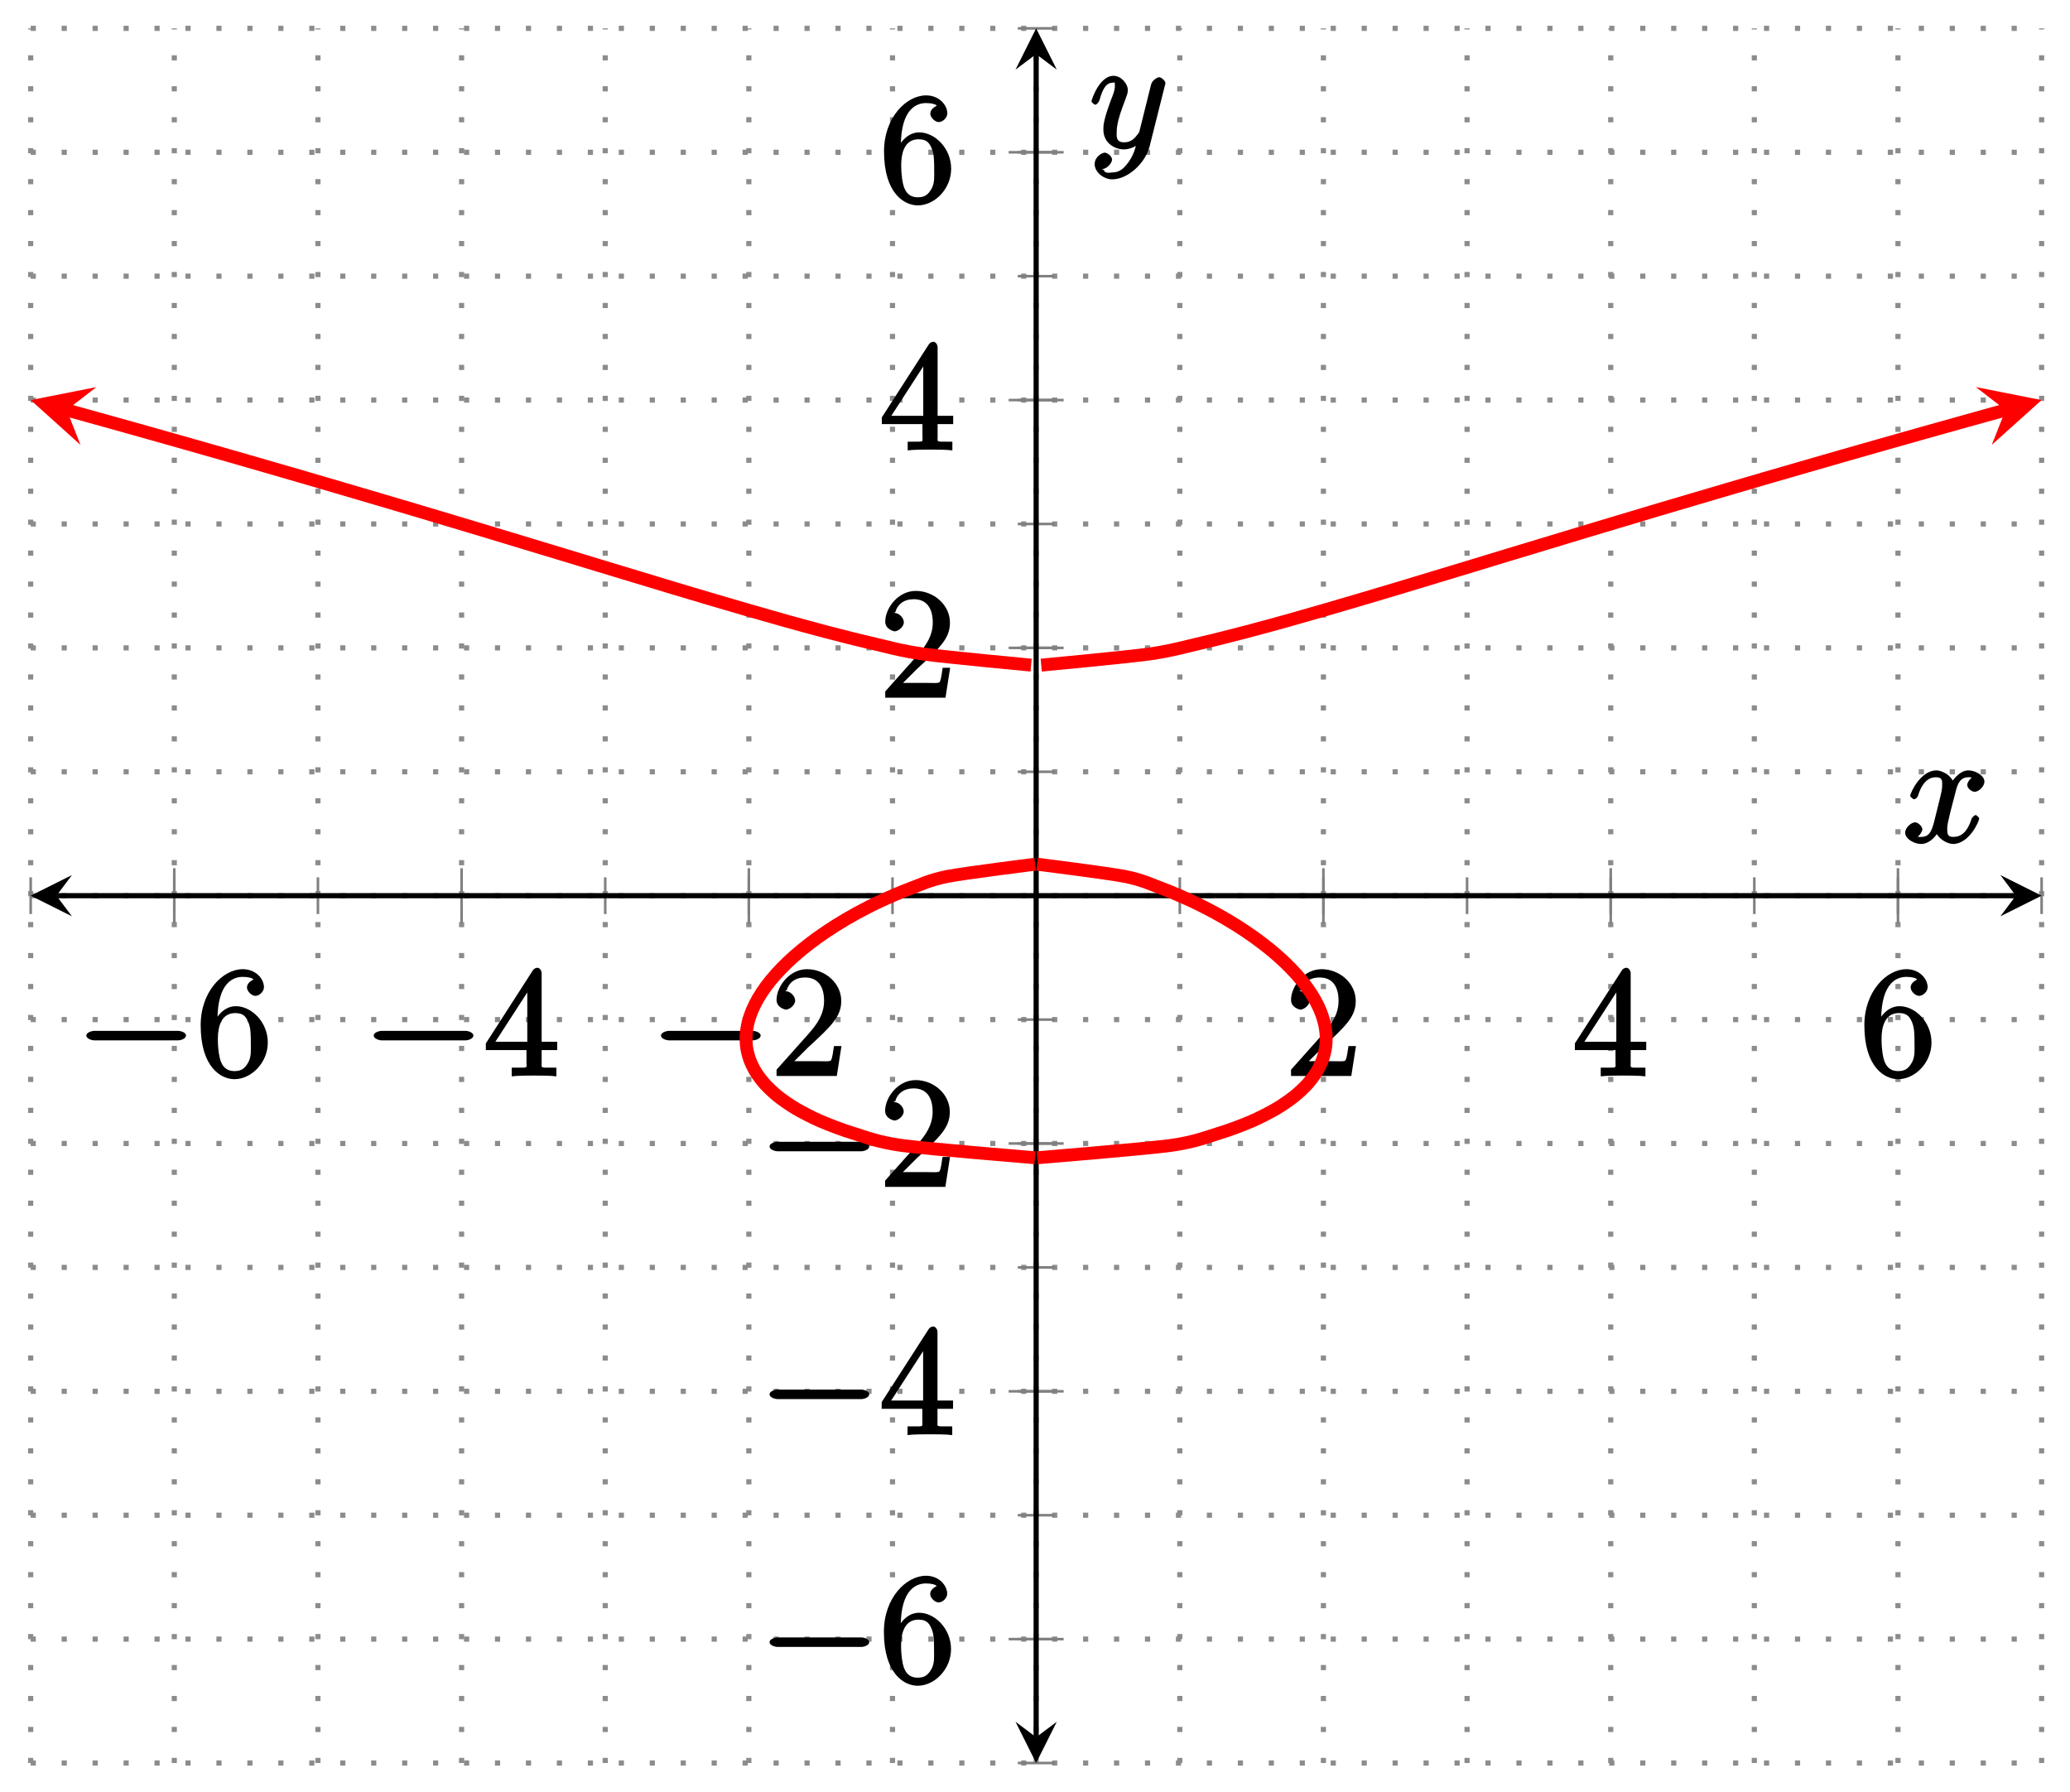
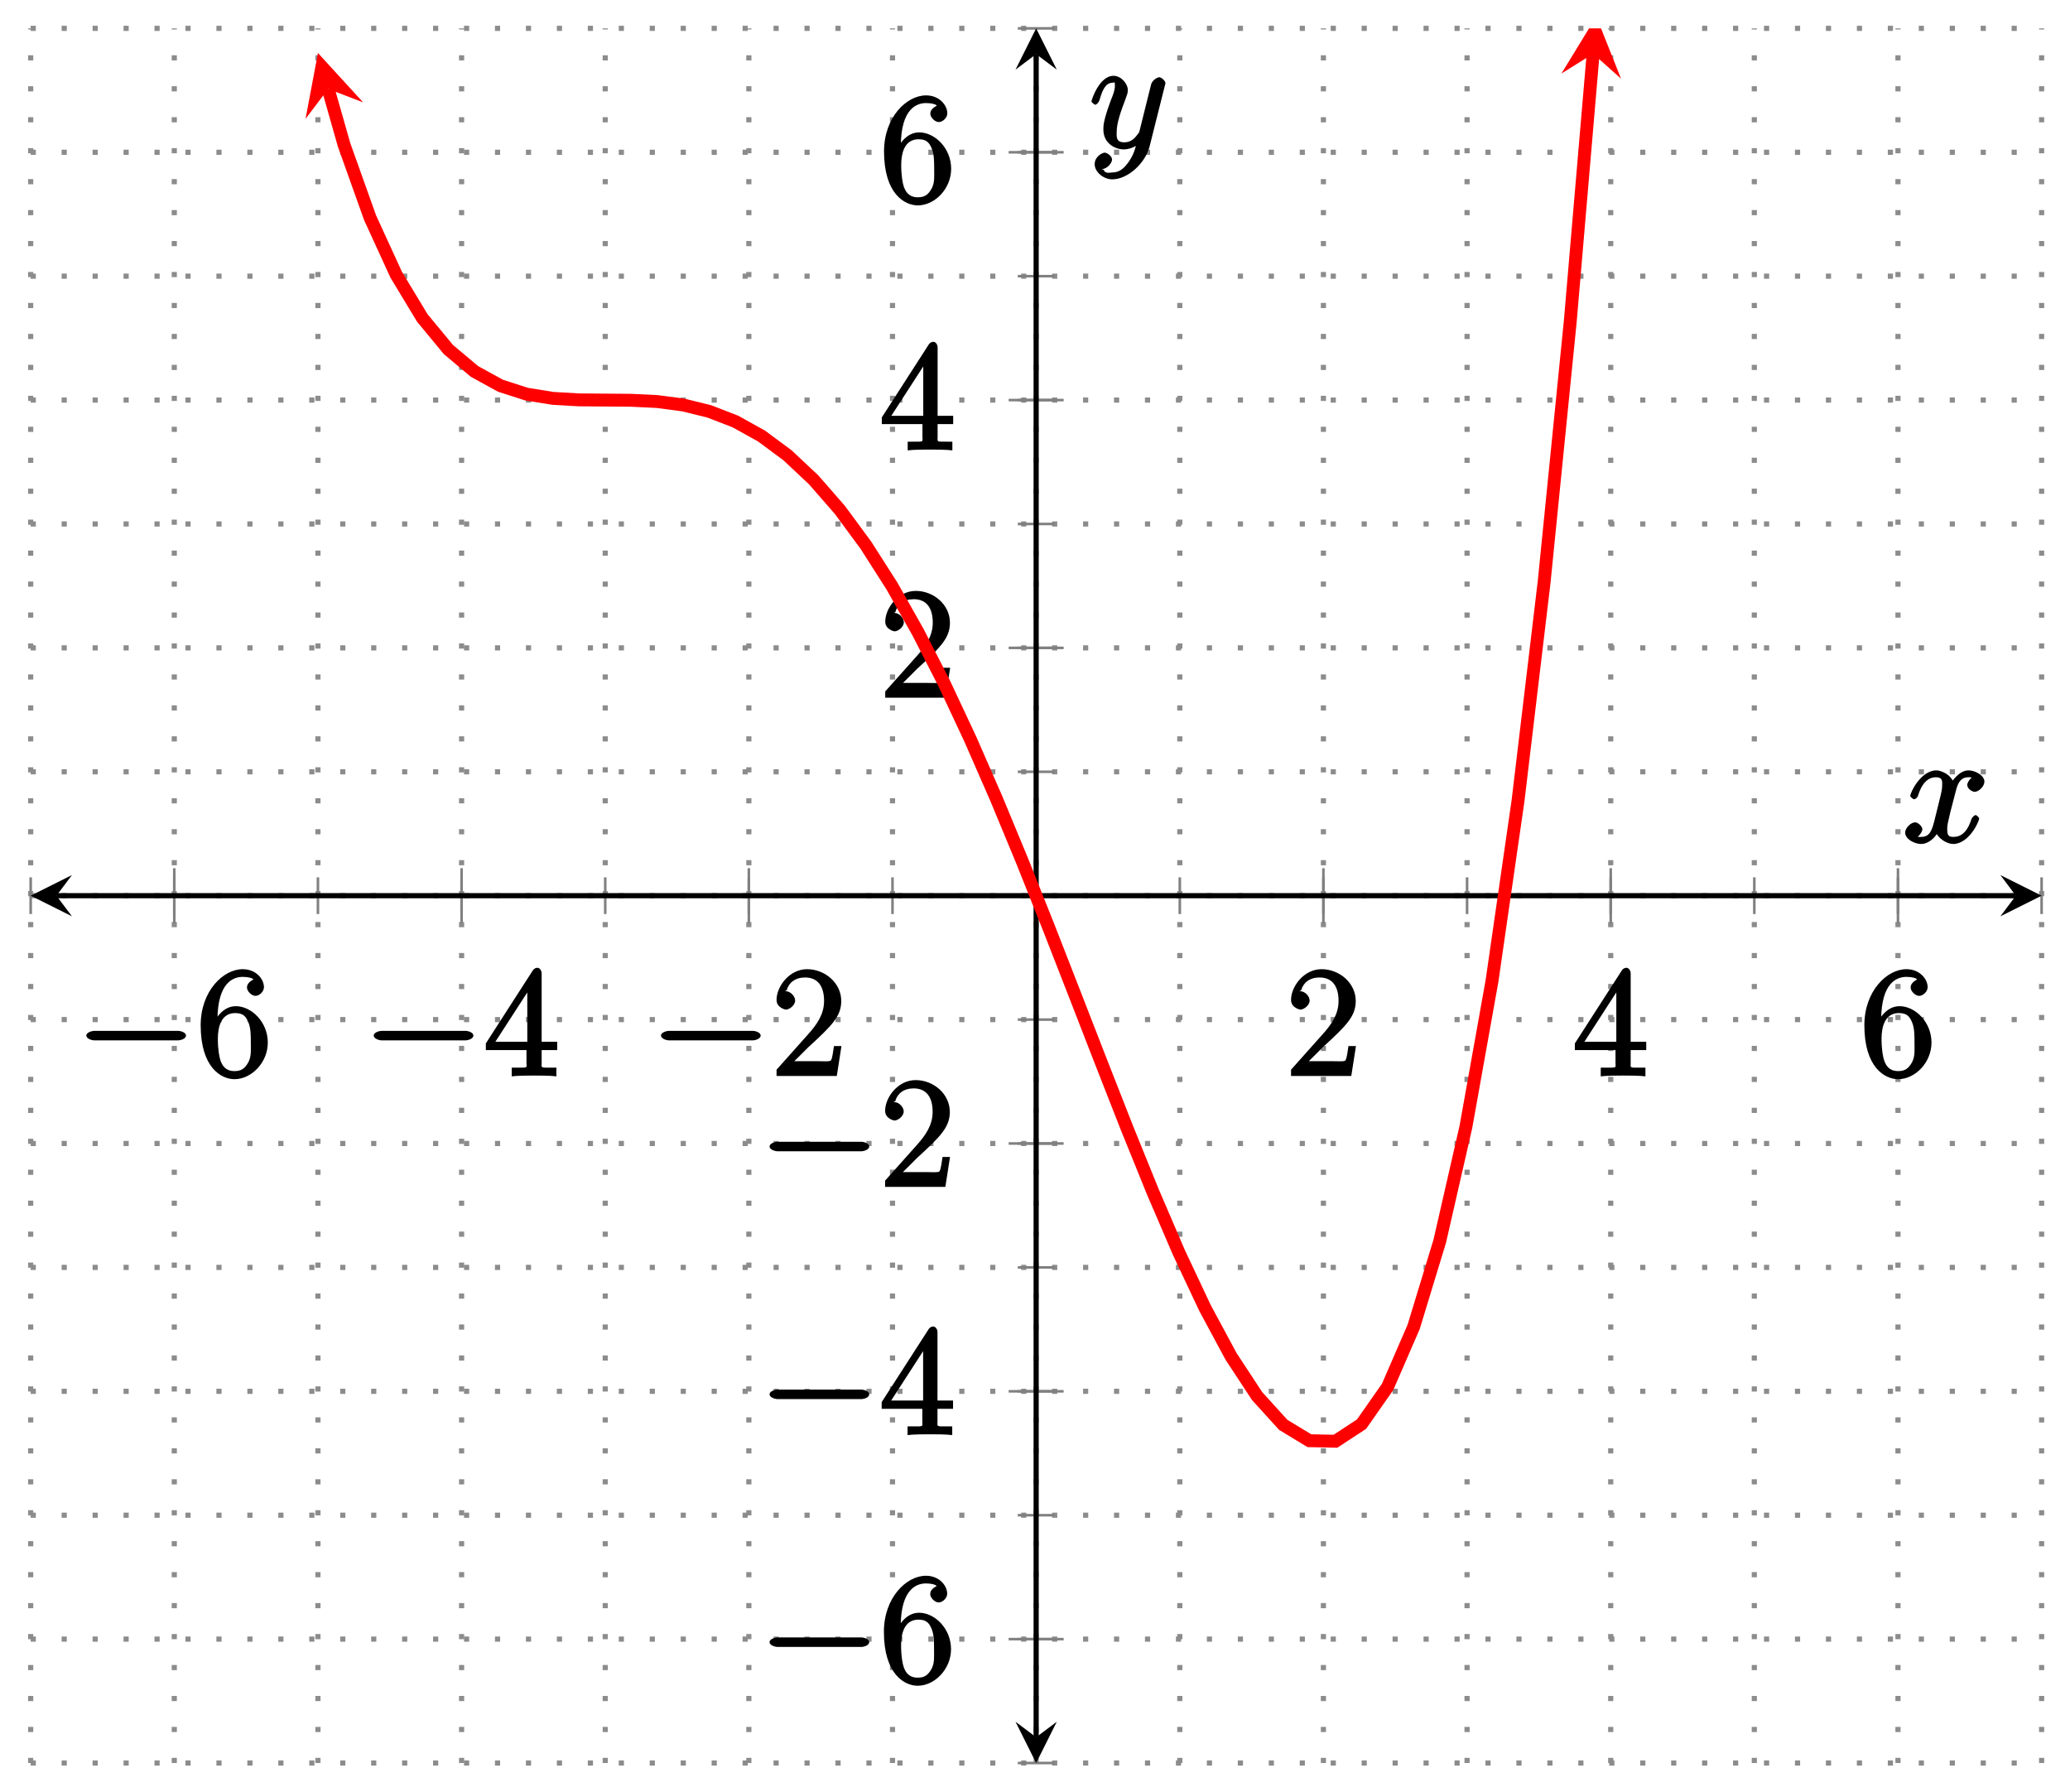
<svg xmlns="http://www.w3.org/2000/svg" xmlns:xlink="http://www.w3.org/1999/xlink" width="159.97pt" height="138.42pt" viewBox="0 0 159.97 138.42" version="1.1">
  <defs>
    <g>
      <symbol overflow="visible" id="glyph0-0">
        <path style="stroke:none;" d="" />
      </symbol>
      <symbol overflow="visible" id="glyph0-1">
        <path style="stroke:none;" d="M 7.875 -2.75 C 8.078 -2.75 8.484 -2.875 8.484 -3.125 C 8.484 -3.359 8.078 -3.484 7.875 -3.484 L 1.406 -3.484 C 1.203 -3.484 0.781 -3.359 0.781 -3.125 C 0.781 -2.875 1.203 -2.75 1.406 -2.75 Z M 7.875 -2.75 " />
      </symbol>
      <symbol overflow="visible" id="glyph1-0">
        <path style="stroke:none;" d="" />
      </symbol>
      <symbol overflow="visible" id="glyph1-1">
        <path style="stroke:none;" d="M 1.625 -4.297 C 1.625 -7.328 2.938 -7.656 3.578 -7.656 C 4.016 -7.656 4.328 -7.562 4.391 -7.469 C 4.531 -7.469 3.906 -7.312 3.906 -6.828 C 3.906 -6.562 4.25 -6.188 4.562 -6.188 C 4.859 -6.188 5.219 -6.516 5.219 -6.859 C 5.219 -7.484 4.609 -8.25 3.578 -8.25 C 2.062 -8.25 0.328 -6.547 0.328 -3.922 C 0.328 -0.641 1.922 0.25 2.938 0.25 C 4.25 0.25 5.516 -1.031 5.516 -2.578 C 5.516 -4.172 4.25 -5.391 3.047 -5.391 C 1.984 -5.391 1.422 -4.312 1.297 -3.984 L 1.625 -3.984 Z M 2.938 -0.375 C 2.188 -0.375 1.984 -0.891 1.875 -1.141 C 1.766 -1.453 1.656 -2.031 1.656 -2.875 C 1.656 -3.812 1.922 -4.859 3 -4.859 C 3.656 -4.859 3.844 -4.547 4.016 -4.141 C 4.203 -3.703 4.203 -3.109 4.203 -2.594 C 4.203 -1.984 4.25 -1.547 4.031 -1.094 C 3.734 -0.531 3.422 -0.375 2.938 -0.375 Z M 2.938 -0.375 " />
      </symbol>
      <symbol overflow="visible" id="glyph1-2">
        <path style="stroke:none;" d="M 4.469 -7.922 C 4.469 -8.156 4.312 -8.359 4.141 -8.359 C 4.047 -8.359 3.891 -8.312 3.797 -8.172 L 0.156 -2.516 L 0.156 -2 L 3.297 -2 L 3.297 -1.047 C 3.297 -0.609 3.438 -0.641 2.562 -0.641 L 2.156 -0.641 L 2.156 0.031 C 2.609 -0.031 3.547 -0.031 3.891 -0.031 C 4.219 -0.031 5.172 -0.031 5.609 0.031 L 5.609 -0.641 L 5.219 -0.641 C 4.344 -0.641 4.469 -0.609 4.469 -1.047 L 4.469 -2 L 5.672 -2 L 5.672 -2.641 L 4.469 -2.641 Z M 3.359 -7 L 3.359 -2.641 L 0.891 -2.641 L 3.641 -6.891 Z M 3.359 -7 " />
      </symbol>
      <symbol overflow="visible" id="glyph1-3">
        <path style="stroke:none;" d="M 5.266 -2.312 L 4.859 -2.312 C 4.797 -1.953 4.75 -1.406 4.625 -1.203 C 4.547 -1.094 3.984 -1.141 3.625 -1.141 L 1.406 -1.141 L 1.516 -0.891 C 1.844 -1.156 2.562 -1.922 2.875 -2.219 C 4.703 -3.891 5.422 -4.609 5.422 -5.797 C 5.422 -7.172 4.172 -8.25 2.781 -8.25 C 1.406 -8.25 0.422 -6.906 0.422 -5.875 C 0.422 -5.266 1.109 -5.125 1.141 -5.125 C 1.406 -5.125 1.859 -5.453 1.859 -5.828 C 1.859 -6.172 1.484 -6.547 1.141 -6.547 C 1.047 -6.547 1.016 -6.547 1.203 -6.609 C 1.359 -7.203 1.859 -7.609 2.625 -7.609 C 3.641 -7.609 4.094 -6.891 4.094 -5.797 C 4.094 -4.781 3.562 -4 2.875 -3.234 L 0.422 -0.484 L 0.422 0 L 5.078 0 L 5.438 -2.312 Z M 5.266 -2.312 " />
      </symbol>
      <symbol overflow="visible" id="glyph2-0">
        <path style="stroke:none;" d="" />
      </symbol>
      <symbol overflow="visible" id="glyph2-1">
        <path style="stroke:none;" d="M 5.672 -5.172 C 5.281 -5.109 4.969 -4.656 4.969 -4.438 C 4.969 -4.141 5.359 -3.906 5.531 -3.906 C 5.891 -3.906 6.297 -4.359 6.297 -4.688 C 6.297 -5.188 5.562 -5.562 5.062 -5.562 C 4.344 -5.562 3.766 -4.703 3.656 -4.469 L 3.984 -4.469 C 3.703 -5.359 2.812 -5.562 2.594 -5.562 C 1.375 -5.562 0.562 -3.844 0.562 -3.578 C 0.562 -3.531 0.781 -3.328 0.859 -3.328 C 0.953 -3.328 1.094 -3.438 1.156 -3.578 C 1.562 -4.922 2.219 -5.031 2.562 -5.031 C 3.094 -5.031 3.031 -4.672 3.031 -4.391 C 3.031 -4.125 2.969 -3.844 2.828 -3.281 L 2.422 -1.641 C 2.234 -0.922 2.062 -0.422 1.422 -0.422 C 1.359 -0.422 1.172 -0.375 0.922 -0.531 L 0.812 -0.281 C 1.25 -0.359 1.5 -0.859 1.5 -1 C 1.5 -1.25 1.156 -1.547 0.938 -1.547 C 0.641 -1.547 0.172 -1.141 0.172 -0.75 C 0.172 -0.25 0.891 0.125 1.406 0.125 C 1.984 0.125 2.5 -0.375 2.75 -0.859 L 2.469 -0.969 C 2.672 -0.266 3.438 0.125 3.875 0.125 C 5.094 0.125 5.891 -1.594 5.891 -1.859 C 5.891 -1.906 5.688 -2.109 5.625 -2.109 C 5.516 -2.109 5.328 -1.906 5.297 -1.812 C 4.969 -0.75 4.453 -0.422 3.906 -0.422 C 3.484 -0.422 3.422 -0.578 3.422 -1.062 C 3.422 -1.328 3.469 -1.516 3.656 -2.312 L 4.078 -3.938 C 4.25 -4.656 4.5 -5.031 5.062 -5.031 C 5.078 -5.031 5.297 -5.062 5.547 -4.906 Z M 5.672 -5.172 " />
      </symbol>
      <symbol overflow="visible" id="glyph2-2">
        <path style="stroke:none;" d="M 3.031 1.094 C 2.703 1.547 2.359 1.906 1.766 1.906 C 1.625 1.906 1.203 2.031 1.109 1.703 C 0.906 1.641 0.969 1.641 0.984 1.641 C 1.344 1.641 1.75 1.188 1.75 0.906 C 1.75 0.641 1.359 0.375 1.188 0.375 C 0.984 0.375 0.406 0.688 0.406 1.266 C 0.406 1.875 1.094 2.438 1.766 2.438 C 2.969 2.438 4.328 1.188 4.656 -0.125 L 5.828 -4.797 C 5.844 -4.859 5.875 -4.922 5.875 -5 C 5.875 -5.172 5.562 -5.453 5.391 -5.453 C 5.281 -5.453 4.859 -5.25 4.766 -4.891 L 3.891 -1.375 C 3.828 -1.156 3.875 -1.25 3.781 -1.109 C 3.531 -0.781 3.266 -0.422 2.688 -0.422 C 2.016 -0.422 2.109 -0.922 2.109 -1.25 C 2.109 -1.922 2.438 -2.844 2.766 -3.703 C 2.891 -4.047 2.969 -4.219 2.969 -4.453 C 2.969 -4.953 2.453 -5.562 1.859 -5.562 C 0.766 -5.562 0.156 -3.688 0.156 -3.578 C 0.156 -3.531 0.375 -3.328 0.453 -3.328 C 0.562 -3.328 0.734 -3.531 0.781 -3.688 C 1.062 -4.703 1.359 -5.031 1.828 -5.031 C 1.938 -5.031 1.969 -5.172 1.969 -4.781 C 1.969 -4.469 1.844 -4.125 1.656 -3.672 C 1.078 -2.109 1.078 -1.703 1.078 -1.422 C 1.078 -0.281 2.062 0.125 2.656 0.125 C 3 0.125 3.531 -0.031 3.844 -0.344 L 3.688 -0.516 C 3.516 0.141 3.438 0.5 3.031 1.094 Z M 3.031 1.094 " />
      </symbol>
    </g>
    <clipPath id="clip1">
-       <path d="M 66 17 L 157.777 17 L 157.777 66 L 66 66 Z M 66 17 " />
+       <path d="M 11 2.191 L 138 2.191 L 138 126 L 11 126 Z M 11 2.191 " />
    </clipPath>
    <clipPath id="clip2">
-       <path d="M 152 29 L 157.777 29 L 157.777 35 L 152 35 Z M 152 29 " />
-     </clipPath>
-     <clipPath id="clip3">
-       <path d="M 2.371 17 L 94 17 L 94 66 L 2.371 66 Z M 2.371 17 " />
-     </clipPath>
-     <clipPath id="clip4">
-       <path d="M 2.371 29 L 8 29 L 8 35 L 2.371 35 Z M 2.371 29 " />
+       <path d="M 120 2.191 L 126 2.191 L 126 7 L 120 7 Z M 120 2.191 " />
    </clipPath>
  </defs>
  <g id="surface1">
    <path style="fill:none;stroke-width:0.399;stroke-linecap:butt;stroke-linejoin:miter;stroke:rgb(54.999%,54.999%,54.999%);stroke-opacity:1;stroke-dasharray:0.399,1.993;stroke-miterlimit:10;" d="M 0.001 -0 L 0.001 134.039 M 11.099 -0 L 11.099 134.039 M 22.2 -0 L 22.2 134.039 M 33.302 -0 L 33.302 134.039 M 44.403 -0 L 44.403 134.039 M 55.501 -0 L 55.501 134.039 M 66.603 -0 L 66.603 134.039 M 77.704 -0 L 77.704 134.039 M 88.806 -0 L 88.806 134.039 M 99.903 -0 L 99.903 134.039 M 111.005 -0 L 111.005 134.039 M 122.107 -0 L 122.107 134.039 M 133.204 -0 L 133.204 134.039 M 144.306 -0 L 144.306 134.039 M 155.407 -0 L 155.407 134.039 " transform="matrix(1,0,0,-1,2.37,136.23)" />
    <path style="fill:none;stroke-width:0.399;stroke-linecap:butt;stroke-linejoin:miter;stroke:rgb(54.999%,54.999%,54.999%);stroke-opacity:1;stroke-dasharray:0.399,1.993;stroke-miterlimit:10;" d="M 0.001 -0 L 155.407 -0 M 0.001 9.574 L 155.407 9.574 M 0.001 19.148 L 155.407 19.148 M 0.001 28.722 L 155.407 28.722 M 0.001 38.296 L 155.407 38.296 M 0.001 47.871 L 155.407 47.871 M 0.001 57.445 L 155.407 57.445 M 0.001 67.019 L 155.407 67.019 M 0.001 76.593 L 155.407 76.593 M 0.001 86.168 L 155.407 86.168 M 0.001 95.742 L 155.407 95.742 M 0.001 105.316 L 155.407 105.316 M 0.001 114.89 L 155.407 114.89 M 0.001 124.464 L 155.407 124.464 M 0.001 134.039 L 155.407 134.039 " transform="matrix(1,0,0,-1,2.37,136.23)" />
    <path style="fill:none;stroke-width:0.199;stroke-linecap:butt;stroke-linejoin:miter;stroke:rgb(50%,50%,50%);stroke-opacity:1;stroke-miterlimit:10;" d="M 0.001 65.601 L 0.001 68.437 M 11.099 65.601 L 11.099 68.437 M 22.2 65.601 L 22.2 68.437 M 33.302 65.601 L 33.302 68.437 M 44.403 65.601 L 44.403 68.437 M 55.501 65.601 L 55.501 68.437 M 66.603 65.601 L 66.603 68.437 M 77.704 65.601 L 77.704 68.437 M 88.806 65.601 L 88.806 68.437 M 99.903 65.601 L 99.903 68.437 M 111.005 65.601 L 111.005 68.437 M 122.107 65.601 L 122.107 68.437 M 133.204 65.601 L 133.204 68.437 M 144.306 65.601 L 144.306 68.437 M 155.407 65.601 L 155.407 68.437 " transform="matrix(1,0,0,-1,2.37,136.23)" />
    <path style="fill:none;stroke-width:0.199;stroke-linecap:butt;stroke-linejoin:miter;stroke:rgb(50%,50%,50%);stroke-opacity:1;stroke-miterlimit:10;" d="M 11.099 64.894 L 11.099 69.144 M 33.302 64.894 L 33.302 69.144 M 55.501 64.894 L 55.501 69.144 M 99.903 64.894 L 99.903 69.144 M 122.107 64.894 L 122.107 69.144 M 144.306 64.894 L 144.306 69.144 " transform="matrix(1,0,0,-1,2.37,136.23)" />
    <path style="fill:none;stroke-width:0.199;stroke-linecap:butt;stroke-linejoin:miter;stroke:rgb(50%,50%,50%);stroke-opacity:1;stroke-miterlimit:10;" d="M 76.286 -0 L 79.122 -0 M 76.286 9.574 L 79.122 9.574 M 76.286 19.148 L 79.122 19.148 M 76.286 28.722 L 79.122 28.722 M 76.286 38.296 L 79.122 38.296 M 76.286 47.871 L 79.122 47.871 M 76.286 57.445 L 79.122 57.445 M 76.286 67.019 L 79.122 67.019 M 76.286 76.593 L 79.122 76.593 M 76.286 86.168 L 79.122 86.168 M 76.286 95.742 L 79.122 95.742 M 76.286 105.316 L 79.122 105.316 M 76.286 114.89 L 79.122 114.89 M 76.286 124.464 L 79.122 124.464 M 76.286 134.039 L 79.122 134.039 " transform="matrix(1,0,0,-1,2.37,136.23)" />
    <path style="fill:none;stroke-width:0.199;stroke-linecap:butt;stroke-linejoin:miter;stroke:rgb(50%,50%,50%);stroke-opacity:1;stroke-miterlimit:10;" d="M 75.579 9.574 L 79.829 9.574 M 75.579 28.722 L 79.829 28.722 M 75.579 47.871 L 79.829 47.871 M 75.579 86.168 L 79.829 86.168 M 75.579 105.316 L 79.829 105.316 M 75.579 124.464 L 79.829 124.464 " transform="matrix(1,0,0,-1,2.37,136.23)" />
    <path style="fill:none;stroke-width:0.399;stroke-linecap:butt;stroke-linejoin:miter;stroke:rgb(0%,0%,0%);stroke-opacity:1;stroke-miterlimit:10;" d="M 1.993 67.019 L 153.415 67.019 " transform="matrix(1,0,0,-1,2.37,136.23)" />
    <path style=" stroke:none;fill-rule:nonzero;fill:rgb(0%,0%,0%);fill-opacity:1;" d="M 2.371 69.211 L 5.559 70.805 L 4.363 69.211 L 5.559 67.617 " />
    <path style=" stroke:none;fill-rule:nonzero;fill:rgb(0%,0%,0%);fill-opacity:1;" d="M 157.777 69.211 L 154.59 67.617 L 155.785 69.211 L 154.59 70.805 " />
    <path style="fill:none;stroke-width:0.399;stroke-linecap:butt;stroke-linejoin:miter;stroke:rgb(0%,0%,0%);stroke-opacity:1;stroke-miterlimit:10;" d="M 77.704 1.992 L 77.704 132.046 " transform="matrix(1,0,0,-1,2.37,136.23)" />
    <path style=" stroke:none;fill-rule:nonzero;fill:rgb(0%,0%,0%);fill-opacity:1;" d="M 80.074 136.23 L 81.668 133.043 L 80.074 134.238 L 78.48 133.043 " />
    <path style=" stroke:none;fill-rule:nonzero;fill:rgb(0%,0%,0%);fill-opacity:1;" d="M 80.074 2.191 L 78.48 5.379 L 80.074 4.184 L 81.668 5.379 " />
    <g style="fill:rgb(0%,0%,0%);fill-opacity:1;">
      <use xlink:href="#glyph0-1" x="5.89" y="83.14" />
    </g>
    <g style="fill:rgb(0%,0%,0%);fill-opacity:1;">
      <use xlink:href="#glyph1-1" x="15.18" y="83.14" />
    </g>
    <g style="fill:rgb(0%,0%,0%);fill-opacity:1;">
      <use xlink:href="#glyph0-1" x="28.1" y="83.14" />
    </g>
    <g style="fill:rgb(0%,0%,0%);fill-opacity:1;">
      <use xlink:href="#glyph1-2" x="37.39" y="83.14" />
    </g>
    <g style="fill:rgb(0%,0%,0%);fill-opacity:1;">
      <use xlink:href="#glyph0-1" x="50.3" y="83.14" />
    </g>
    <g style="fill:rgb(0%,0%,0%);fill-opacity:1;">
      <use xlink:href="#glyph1-3" x="59.59" y="83.14" />
    </g>
    <g style="fill:rgb(0%,0%,0%);fill-opacity:1;">
      <use xlink:href="#glyph1-3" x="99.35" y="83.14" />
    </g>
    <g style="fill:rgb(0%,0%,0%);fill-opacity:1;">
      <use xlink:href="#glyph1-2" x="121.55" y="83.14" />
    </g>
    <g style="fill:rgb(0%,0%,0%);fill-opacity:1;">
      <use xlink:href="#glyph1-1" x="143.75" y="83.14" />
    </g>
    <g style="fill:rgb(0%,0%,0%);fill-opacity:1;">
      <use xlink:href="#glyph0-1" x="58.69" y="130.01" />
    </g>
    <g style="fill:rgb(0%,0%,0%);fill-opacity:1;">
      <use xlink:href="#glyph1-1" x="67.98" y="130.01" />
    </g>
    <g style="fill:rgb(0%,0%,0%);fill-opacity:1;">
      <use xlink:href="#glyph0-1" x="58.69" y="110.86" />
    </g>
    <g style="fill:rgb(0%,0%,0%);fill-opacity:1;">
      <use xlink:href="#glyph1-2" x="67.98" y="110.86" />
    </g>
    <g style="fill:rgb(0%,0%,0%);fill-opacity:1;">
      <use xlink:href="#glyph0-1" x="58.69" y="91.71" />
    </g>
    <g style="fill:rgb(0%,0%,0%);fill-opacity:1;">
      <use xlink:href="#glyph1-3" x="67.98" y="91.71" />
    </g>
    <g style="fill:rgb(0%,0%,0%);fill-opacity:1;">
      <use xlink:href="#glyph1-3" x="67.99" y="53.91" />
    </g>
    <g style="fill:rgb(0%,0%,0%);fill-opacity:1;">
      <use xlink:href="#glyph1-2" x="67.99" y="34.77" />
    </g>
    <g style="fill:rgb(0%,0%,0%);fill-opacity:1;">
      <use xlink:href="#glyph1-1" x="67.99" y="15.62" />
    </g>
    <g clip-path="url(#clip1)" clip-rule="nonzero">
-       <path style="fill:none;stroke-width:0.996;stroke-linecap:butt;stroke-linejoin:miter;stroke:rgb(100%,0%,0%);stroke-opacity:1;stroke-miterlimit:10;" d="M 78.095 84.835 C 78.095 84.835 84.696 85.453 86.415 85.691 C 88.13 85.925 89.435 86.308 90.474 86.543 C 91.509 86.781 92.985 87.16 93.896 87.398 C 94.806 87.632 96.189 88.015 97.04 88.25 C 97.892 88.488 99.212 88.867 100.032 89.105 C 100.849 89.339 102.138 89.718 102.939 89.957 C 103.735 90.195 105.005 90.574 105.794 90.808 C 106.583 91.046 107.837 91.425 108.622 91.664 C 109.403 91.902 110.653 92.281 111.435 92.515 C 112.216 92.753 113.466 93.132 114.247 93.371 C 115.028 93.605 116.282 93.988 117.064 94.222 C 117.849 94.46 119.107 94.839 119.892 95.078 C 120.677 95.312 121.942 95.695 122.732 95.929 C 123.521 96.168 124.794 96.546 125.587 96.785 C 126.384 97.019 127.665 97.398 128.466 97.636 C 129.267 97.875 130.556 98.253 131.36 98.488 C 132.169 98.726 133.466 99.105 134.278 99.343 C 135.095 99.582 136.403 99.96 137.224 100.195 C 138.04 100.433 139.36 100.812 140.189 101.05 C 141.017 101.285 142.345 101.668 143.181 101.902 C 144.013 102.14 145.357 102.519 146.196 102.757 C 147.04 102.992 148.392 103.375 149.239 103.609 C 150.087 103.847 151.454 104.226 152.31 104.464 C 153.165 104.699 155.407 105.316 152.618 104.55 " transform="matrix(1,0,0,-1,2.37,136.23)" />
+       <path style="fill:none;stroke-width:0.996;stroke-linecap:butt;stroke-linejoin:miter;stroke:rgb(100%,0%,0%);stroke-opacity:1;stroke-miterlimit:10;" d="M 22.993 129.355 L 24.216 125.05 L 26.232 119.402 L 28.251 114.996 L 30.267 111.66 L 32.282 109.222 L 34.298 107.527 L 36.314 106.421 L 38.329 105.773 L 40.345 105.449 L 42.364 105.332 L 46.396 105.3 L 48.411 105.203 L 50.427 104.937 L 52.443 104.441 L 54.458 103.66 L 56.478 102.539 L 58.493 101.046 L 60.509 99.152 L 62.525 96.843 L 64.54 94.109 L 66.556 90.953 L 68.571 87.386 L 70.591 83.437 L 72.607 79.136 L 74.622 74.531 L 76.638 69.668 L 78.653 64.617 L 80.669 59.449 L 82.689 54.25 L 84.704 49.113 L 86.72 44.14 L 88.735 39.449 L 90.751 35.164 L 92.767 31.418 L 94.782 28.351 L 96.802 26.128 L 98.817 24.906 L 100.833 24.863 L 102.849 26.183 L 104.864 29.062 L 106.88 33.707 L 108.896 40.328 L 110.915 49.156 L 112.931 60.421 L 114.946 74.375 L 116.962 91.269 L 118.978 111.371 L 120.747 132.078 " transform="matrix(1,0,0,-1,2.37,136.23)" />
    </g>
+     <path style=" stroke:none;fill-rule:nonzero;fill:rgb(100%,0%,0%);fill-opacity:1;" d="M 24.57 4.094 L 23.613 9.18 L 25.363 6.875 L 28.062 7.91 " />
    <g clip-path="url(#clip2)" clip-rule="nonzero">
-       <path style=" stroke:none;fill-rule:nonzero;fill:rgb(100%,0%,0%);fill-opacity:1;" d="M 157.777 30.914 L 152.699 29.91 L 154.988 31.68 L 153.926 34.375 " />
+       <path style=" stroke:none;fill-rule:nonzero;fill:rgb(100%,0%,0%);fill-opacity:1;" d="M 123.363 1.273 L 120.668 5.684 L 123.117 4.152 L 125.273 6.078 " />
    </g>
-     <g clip-path="url(#clip3)" clip-rule="nonzero">
-       <path style="fill:none;stroke-width:0.996;stroke-linecap:butt;stroke-linejoin:miter;stroke:rgb(100%,0%,0%);stroke-opacity:1;stroke-miterlimit:10;" d="M 77.314 84.835 C 77.314 84.835 70.708 85.453 68.993 85.691 C 67.275 85.925 65.974 86.308 64.935 86.543 C 63.896 86.781 62.423 87.16 61.509 87.398 C 60.599 87.632 59.22 88.015 58.368 88.25 C 57.517 88.488 56.193 88.867 55.376 89.105 C 54.556 89.339 53.271 89.718 52.47 89.957 C 51.669 90.195 50.403 90.574 49.614 90.808 C 48.825 91.046 47.568 91.425 46.786 91.664 C 46.001 91.902 44.751 92.281 43.97 92.515 C 43.189 92.753 41.939 93.132 41.157 93.371 C 40.376 93.605 39.126 93.988 38.341 94.222 C 37.56 94.46 36.302 94.839 35.517 95.078 C 34.728 95.312 33.466 95.695 32.677 95.929 C 31.884 96.168 30.614 96.546 29.817 96.785 C 29.025 97.019 27.743 97.398 26.942 97.636 C 26.142 97.875 24.853 98.253 24.044 98.488 C 23.239 98.726 21.939 99.105 21.126 99.343 C 20.314 99.582 19.005 99.96 18.185 100.195 C 17.364 100.433 16.044 100.812 15.22 101.05 C 14.392 101.285 13.06 101.668 12.228 101.902 C 11.392 102.14 10.052 102.519 9.208 102.757 C 8.368 102.992 7.013 103.375 6.165 103.609 C 5.317 103.847 3.95 104.226 3.095 104.464 C 2.243 104.699 0.001 105.316 2.79 104.55 " transform="matrix(1,0,0,-1,2.37,136.23)" />
-     </g>
-     <g clip-path="url(#clip4)" clip-rule="nonzero">
-       <path style=" stroke:none;fill-rule:nonzero;fill:rgb(100%,0%,0%);fill-opacity:1;" d="M 2.371 30.914 L 6.219 34.375 L 5.16 31.68 L 7.449 29.91 " />
-     </g>
-     <path style="fill:none;stroke-width:0.996;stroke-linecap:butt;stroke-linejoin:miter;stroke:rgb(100%,0%,0%);stroke-opacity:1;stroke-miterlimit:10;" d="M 77.794 46.769 C 77.794 46.769 86.103 47.453 88.052 47.714 C 89.997 47.98 90.95 48.398 91.829 48.66 C 92.708 48.921 93.775 49.343 94.388 49.605 C 94.997 49.867 95.798 50.289 96.247 50.55 C 96.7 50.812 97.298 51.234 97.634 51.496 C 97.966 51.757 98.407 52.179 98.65 52.441 C 98.888 52.703 99.204 53.125 99.364 53.386 C 99.528 53.648 99.732 54.07 99.829 54.332 C 99.927 54.593 100.032 55.015 100.071 55.277 C 100.11 55.539 100.13 55.96 100.114 56.222 C 100.103 56.484 100.04 56.906 99.978 57.167 C 99.915 57.429 99.778 57.851 99.669 58.113 C 99.564 58.375 99.353 58.792 99.204 59.058 C 99.052 59.32 98.775 59.738 98.583 60.003 C 98.392 60.265 98.048 60.683 97.814 60.945 C 97.579 61.21 97.169 61.628 96.892 61.89 C 96.618 62.156 96.142 62.574 95.821 62.835 C 95.501 63.097 94.954 63.519 94.587 63.781 C 94.224 64.043 93.599 64.464 93.181 64.726 C 92.763 64.988 92.052 65.41 91.567 65.671 C 91.087 65.933 90.271 66.355 89.7 66.617 C 89.13 66.878 88.177 67.3 87.466 67.562 C 86.755 67.824 85.911 68.246 84.567 68.507 C 83.224 68.769 77.778 69.453 77.778 69.453 " transform="matrix(1,0,0,-1,2.37,136.23)" />
-     <path style="fill:none;stroke-width:0.996;stroke-linecap:butt;stroke-linejoin:miter;stroke:rgb(100%,0%,0%);stroke-opacity:1;stroke-miterlimit:10;" d="M 77.61 46.769 C 77.61 46.769 69.302 47.453 67.357 47.714 C 65.407 47.98 64.454 48.398 63.575 48.66 C 62.696 48.921 61.634 49.343 61.021 49.605 C 60.407 49.867 59.607 50.289 59.157 50.55 C 58.708 50.812 58.107 51.234 57.775 51.496 C 57.443 51.757 56.997 52.179 56.759 52.441 C 56.517 52.703 56.204 53.125 56.04 53.386 C 55.876 53.648 55.673 54.07 55.575 54.332 C 55.478 54.593 55.372 55.015 55.333 55.277 C 55.294 55.539 55.278 55.96 55.29 56.222 C 55.306 56.484 55.368 56.906 55.431 57.167 C 55.489 57.429 55.63 57.851 55.735 58.113 C 55.845 58.375 56.052 58.792 56.204 59.058 C 56.353 59.32 56.63 59.738 56.825 60.003 C 57.017 60.265 57.36 60.683 57.595 60.945 C 57.829 61.21 58.235 61.628 58.513 61.89 C 58.79 62.156 59.267 62.574 59.587 62.835 C 59.903 63.097 60.45 63.519 60.818 63.781 C 61.185 64.043 61.806 64.464 62.228 64.726 C 62.646 64.988 63.357 65.41 63.837 65.671 C 64.321 65.933 65.138 66.355 65.708 66.617 C 66.275 66.878 67.228 67.3 67.942 67.562 C 68.653 67.824 69.497 68.246 70.841 68.507 C 72.185 68.769 77.626 69.453 77.626 69.453 " transform="matrix(1,0,0,-1,2.37,136.23)" />
    <g style="fill:rgb(0%,0%,0%);fill-opacity:1;">
      <use xlink:href="#glyph2-1" x="147.06" y="65.09" />
    </g>
    <g style="fill:rgb(0%,0%,0%);fill-opacity:1;">
      <use xlink:href="#glyph2-2" x="84.19" y="11.42" />
    </g>
  </g>
</svg>
